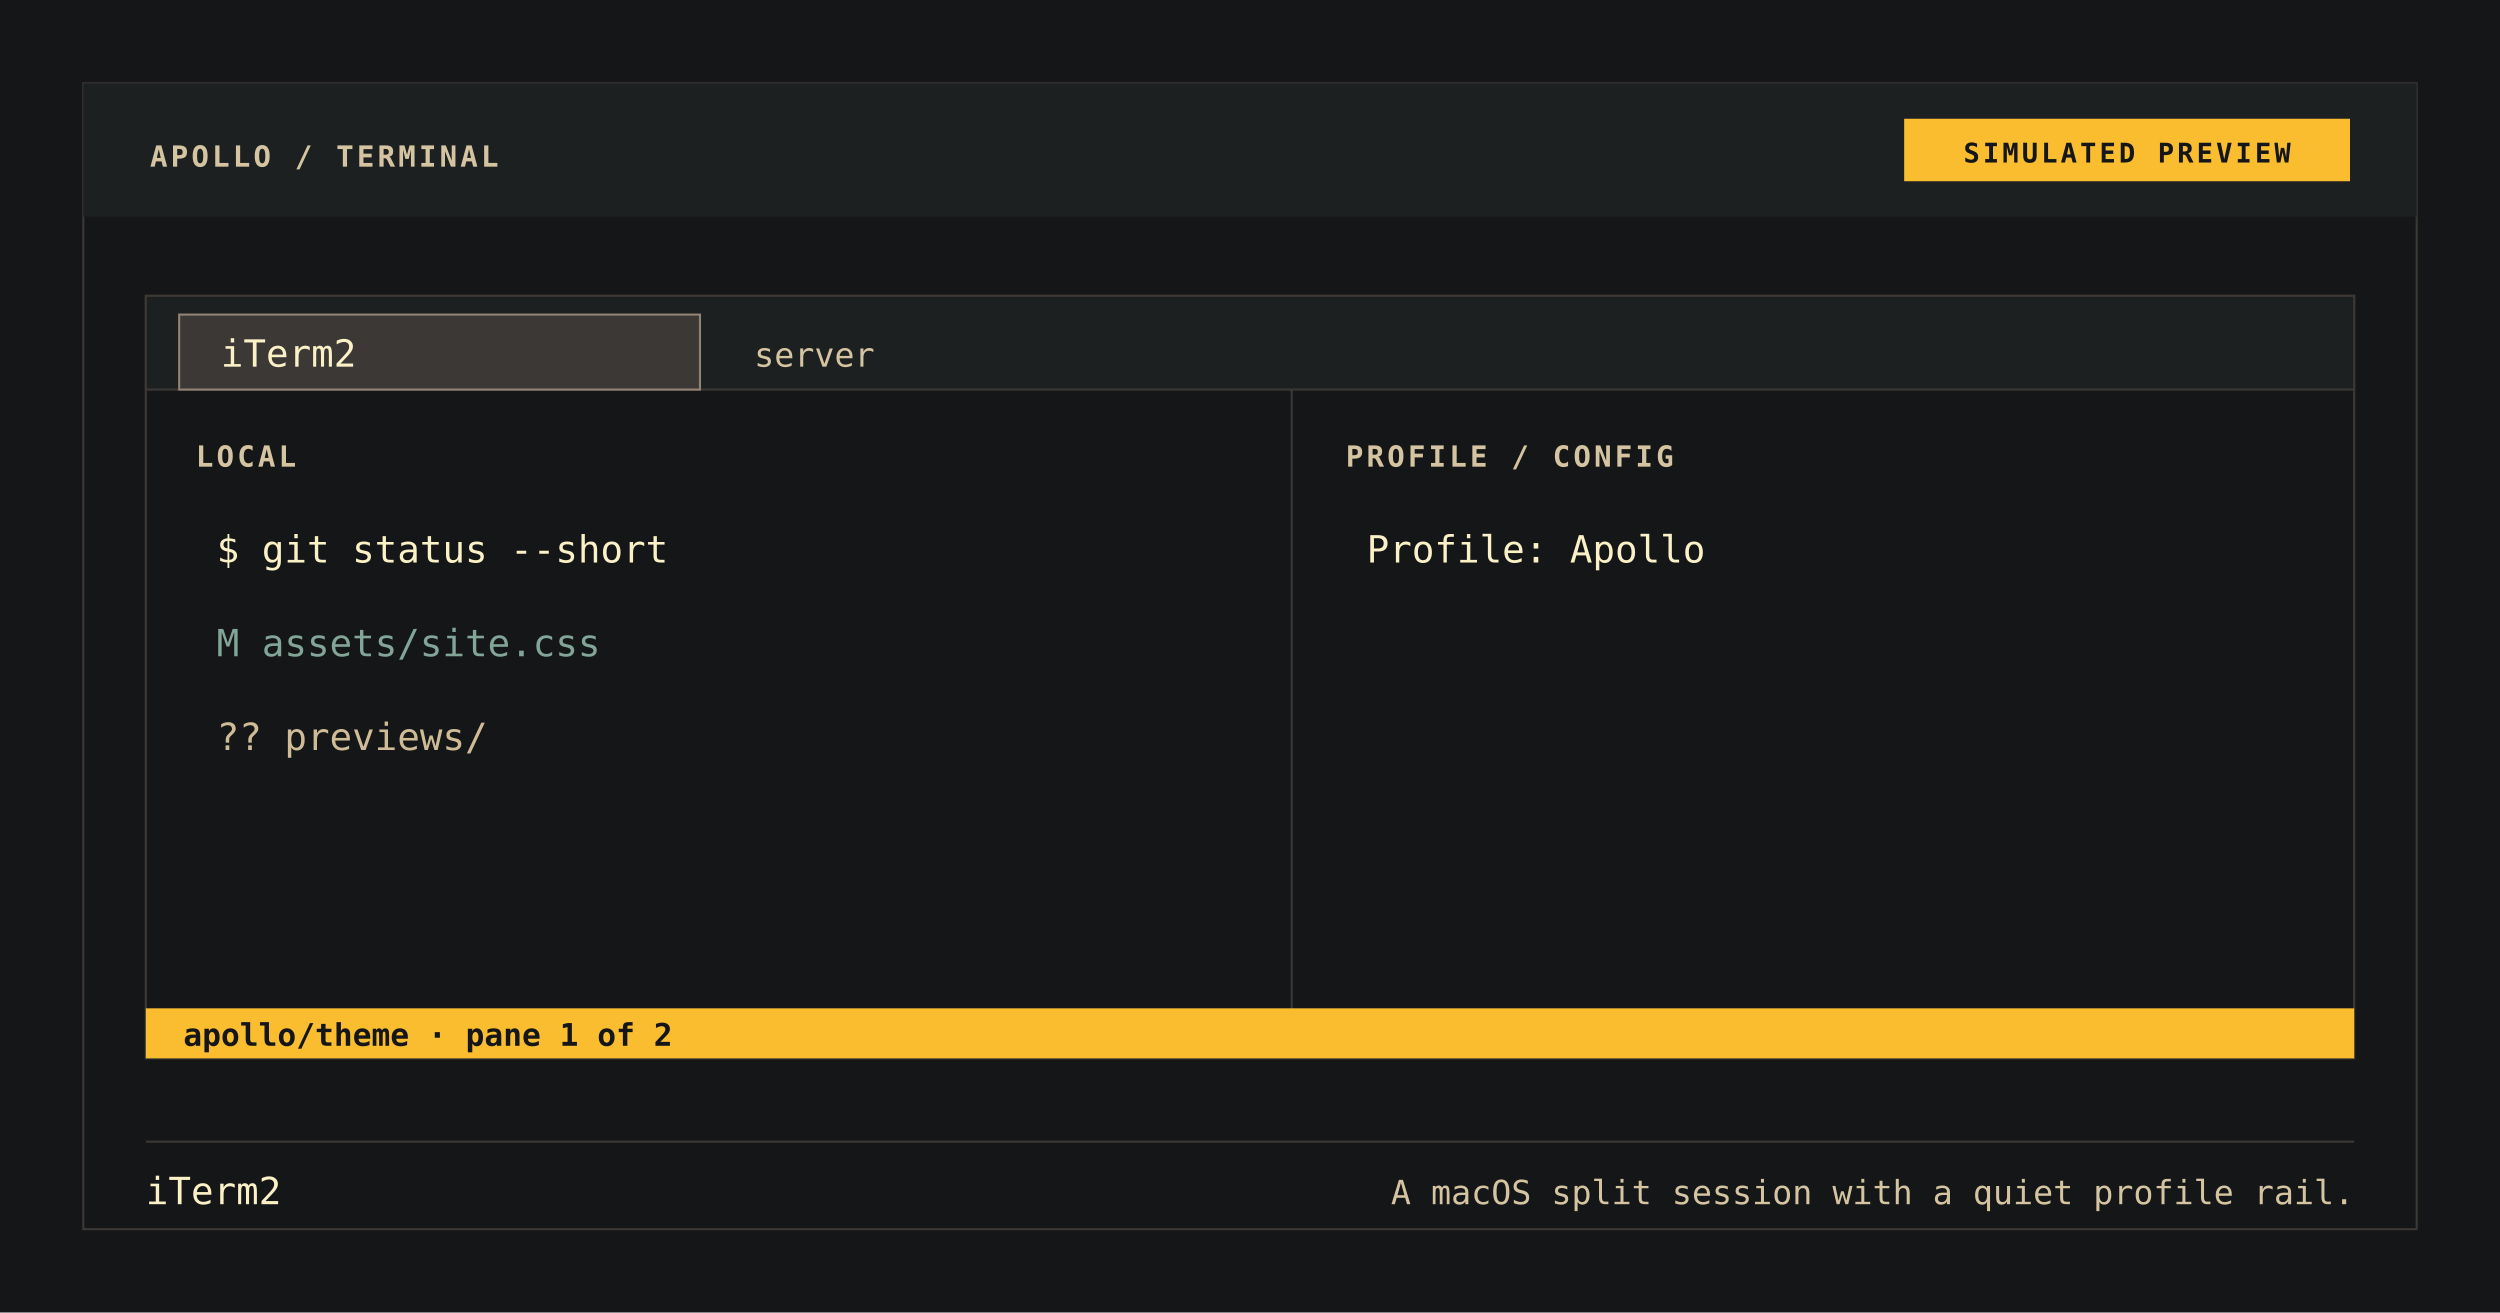
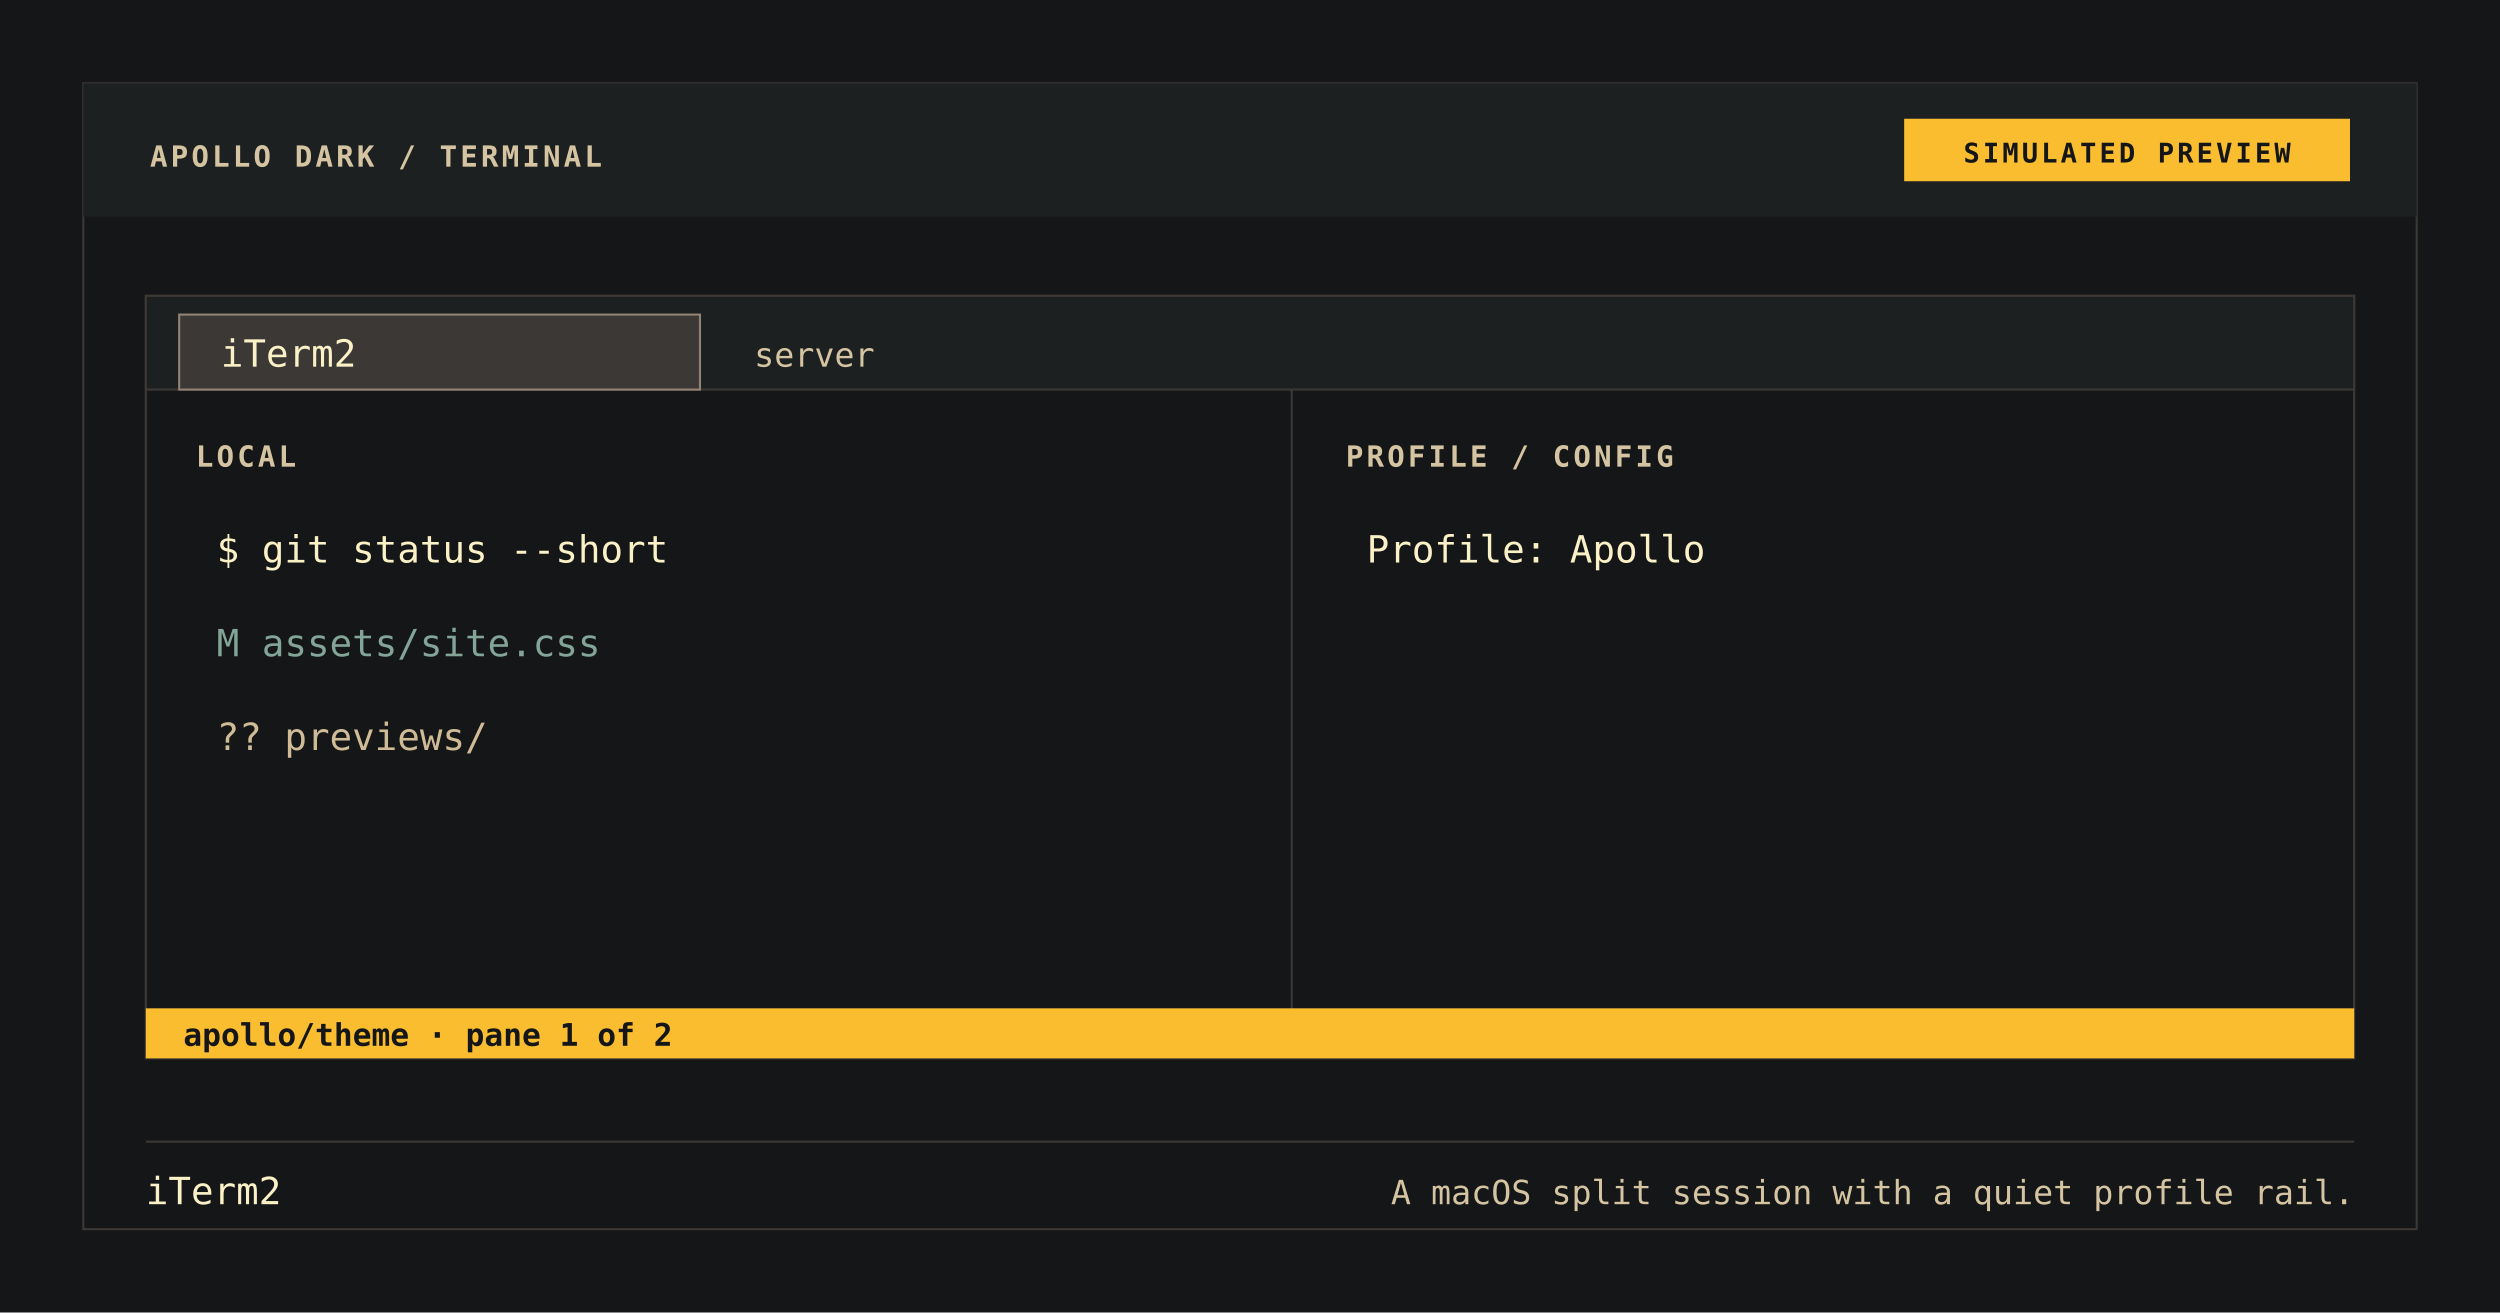
<svg xmlns="http://www.w3.org/2000/svg" width="1200" height="630" viewBox="0 0 1200 630" role="img" aria-labelledby="title desc">
  <style>.canvas{fill:#141617}.frame,.panel{fill:#141617;stroke:#3c3836;stroke-width:1}.raised,.toolbar{fill:#1d2021;stroke:#3c3836;stroke-width:1}.body,.bright,.dim,.label,.accent,.success,.info,.line-number,.canvas-text,.stamp,.title-small{font-family:ui-monospace,SFMono-Regular,Menlo,Consolas,monospace}.body{fill:#cfbc97;font-size:18px}.bright{fill:#fbf1c7;font-size:18px}.dim{fill:#d5c4a1;font-size:16px}.label{fill:#d5c4a1;font-size:14px;font-weight:700;letter-spacing:1.5px}.stamp{fill:#141617;font-size:13px;font-weight:700;letter-spacing:1.5px}.accent{fill:#fabd2f;font-size:18px}.success{fill:#b8bb26;font-size:18px}.info{fill:#83a598;font-size:18px}.line-number{fill:#928374;font-size:15px}.canvas-text{fill:#141617;font-size:15px;font-weight:700}.title-small{fill:#fbf1c7;font-size:24px;font-weight:700}.rule{stroke:#3c3836;stroke-width:1}.signal{stroke:#928374;stroke-width:2}.node{fill:#928374}.live,.focus{fill:#fabd2f}.info-box{fill:#83a598}.success-box{fill:#b8bb26}.status{fill:#fabd2f}.selected{fill:#3c3836;stroke:#928374;stroke-width:1}.swatch-canvas{fill:#141617;stroke:#3c3836}.swatch-surface{fill:#1d2021;stroke:#3c3836}</style>
  <rect width="1200" height="630" class="canvas" />
  <rect x="40" y="40" width="1120" height="550" class="frame" />
  <rect x="40" y="40" width="1120" height="64" fill="#1d2021" />
  <rect x="914" y="57" width="214" height="30" fill="#fabd2f" />
-   <text x="72" y="80" class="label" text-anchor="start">APOLLO / TERMINAL</text>
+   <text x="72" y="80" class="label" text-anchor="start">APOLLO DARK / TERMINAL</text>
  <text x="1021" y="78" class="stamp" text-anchor="middle">SIMULATED PREVIEW</text>
  <g class="layout layout-split-shell">
    <rect x="70" y="142" width="1060" height="366" class="panel" />
    <rect x="70" y="142" width="1060" height="45" class="raised" />
    <rect x="86" y="151" width="250" height="36" class="selected" />
    <text x="106" y="176" class="bright" text-anchor="start">iTerm2</text>
    <text x="362" y="176" class="dim" text-anchor="start">server</text>
    <line x1="620" y1="187" x2="620" y2="508" class="rule" />
    <text x="94" y="224" class="label" text-anchor="start">LOCAL</text>
    <text x="104" y="270" class="bright" text-anchor="start">$ git status --short</text>
    <text x="104" y="315" class="info" text-anchor="start"> M assets/site.css</text>
    <text x="104" y="360" class="body" text-anchor="start">?? previews/</text>
    <text x="646" y="224" class="label" text-anchor="start">PROFILE / CONFIG</text>
    <text x="656" y="270" class="bright" text-anchor="start">Profile: Apollo</text>
    <rect x="70" y="484" width="1060" height="24" class="status" />
    <text x="88" y="502" class="canvas-text" text-anchor="start">apollo/theme · pane 1 of 2</text>
  </g>
  <line x1="70" y1="548" x2="1130" y2="548" class="rule" />
  <text x="70" y="578" class="bright" text-anchor="start">iTerm2</text>
  <text x="1130" y="578" class="dim" text-anchor="end">A macOS split session with a quiet profile rail.</text>
</svg>
